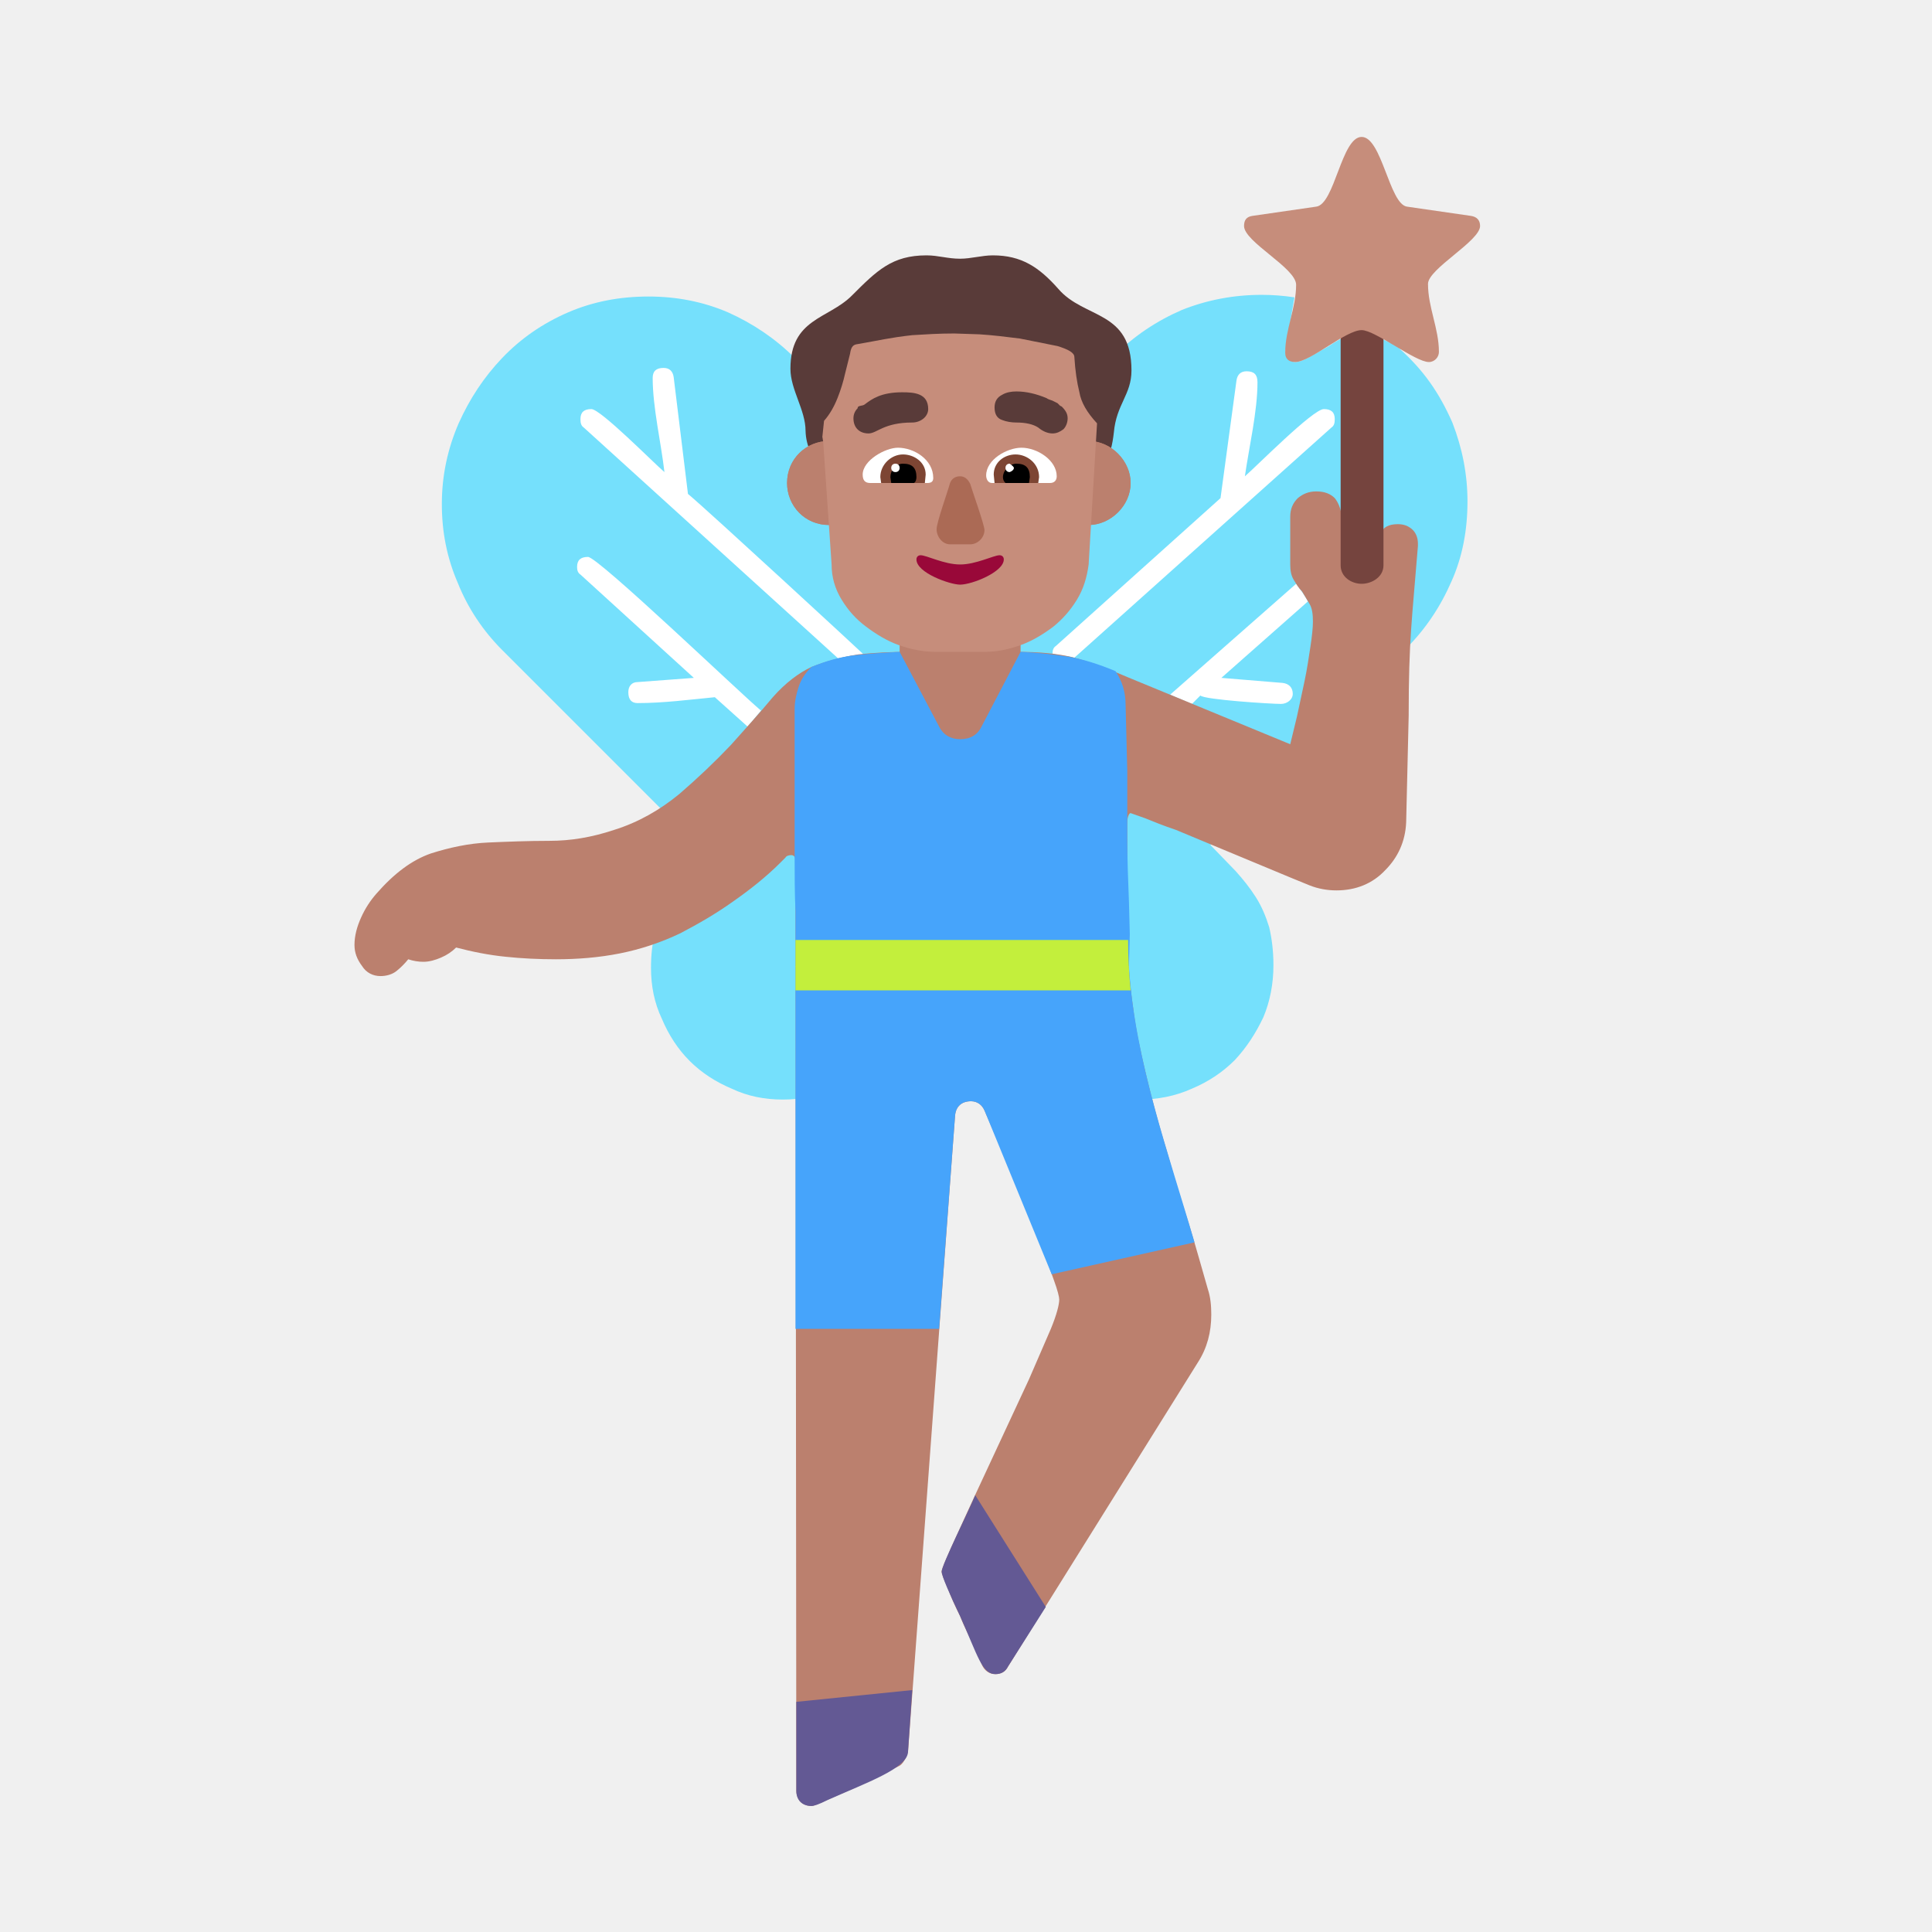
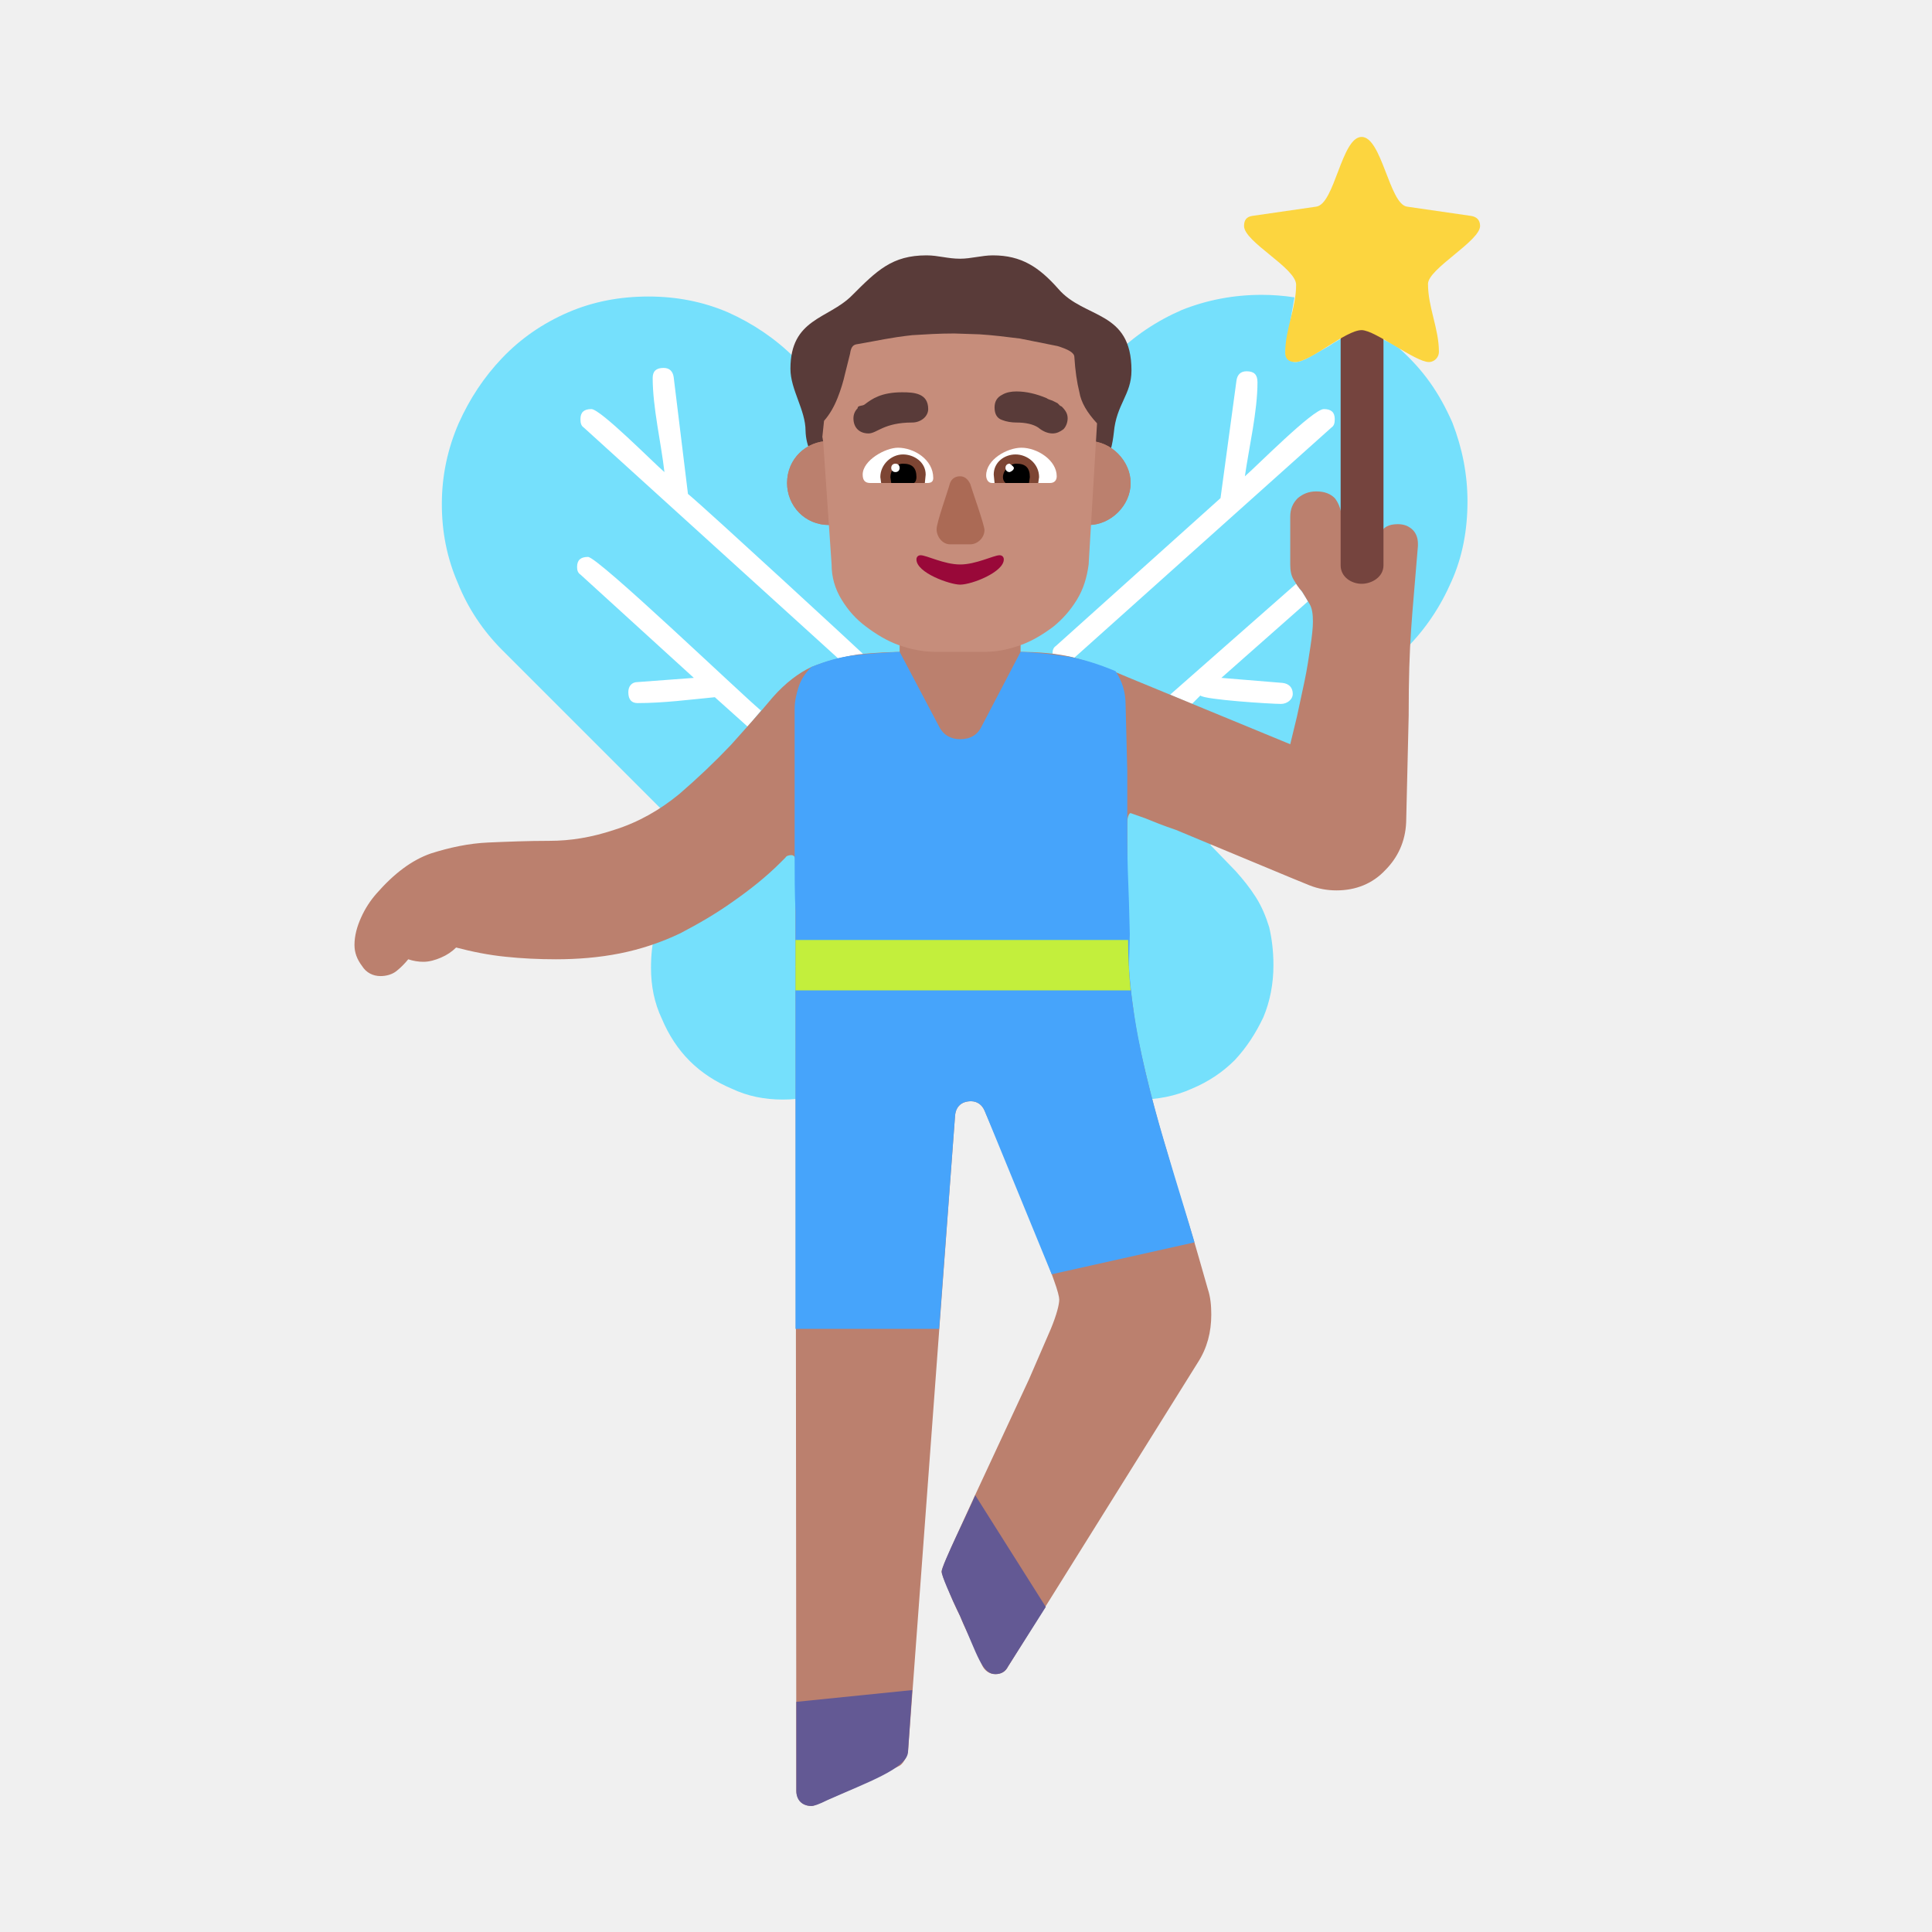
<svg xmlns="http://www.w3.org/2000/svg" version="1.1" viewBox="0 0 2300 2300">
  <g transform="scale(1,-1) translate(-256, -1869)">
    <path d="M1612 560c22 0 43 4 63 13 19 8 36 19 51 34 14 15 25 32 34 51 8 19 12 40 12 62 0 17-2 32-5 45-4 13-9 25-16 36-7 11-15 21-24 31l-30 31 233 234c23 23 41 50 54 80 13 29 19 61 19 95 0 32-6 63-18 94-16 36-34 62-64 89l-8 5-28 13-8 3c-4 0-10-2-17-6-7-4-15-8-22-13l-23-13c-7-4-13-6-17-6-4 0-7 2-9 5-2 2-3 5-3 7l11 65c-13 2-26 3-39 3-33 0-65-6-95-18-30-13-57-31-80-54l-192-191-189 188c-23 23-50 41-79 54-30 13-62 19-95 19-34 0-66-6-96-19-30-13-56-31-78-54-22-23-39-49-52-78-13-30-20-62-20-96 0-33 6-64 19-94 12-30 30-57 53-80l243-243 1-2c-20-20-36-40-48-59-13-19-19-44-19-74 0-22 4-42 13-61 8-19 19-36 33-50 14-14 31-25 50-33 19-9 39-13 61-13 21 0 41 4 61 12 19 8 36 19 51 34l99 100 99-99c31-31 69-47 114-47 z" fill="#75E0FC" />
    <path d="M1146 1004l16 19c-24 20-194 183-206 183-9 0-13-4-13-12 0-4 1-7 4-9l135-123-67-5c-7 0-11-5-11-12 0-9 4-13 11-13 31 0 61 4 92 7l39-35 z M1781 1031c7 0 14 5 14 12 0 7-4 12-12 13l-73 6 103 91c-4 8-9 14-14 21l-150-132 26-11 10 10c5-5 84-10 96-10 z M1535 1086l306 274c3 2 4 5 4 10 0 8-4 12-13 12-13 0-81-69-94-80 5 35 15 77 15 112 0 9-4 13-13 13-7 0-11-4-12-11l-19-140-196-176c-3-2-4-5-4-9 10-3 16-2 26-5 z M1254 1085c11 3 19 4 30 5-4 4-186 172-209 191l-17 139c-1 7-5 11-12 11-9 0-13-4-13-12 0-35 10-77 14-112-13 11-76 75-87 75-9 0-13-4-13-12 0-5 1-8 4-10l303-275 z" fill="#FFFFFF" />
    <path d="M1222-281c2 0 8 2 18 7l32 14 53 26c3 1 6 4 8 8 2 3 3 7 4 10l56 757c1 11 8 17 19 17 7 0 13-4 16-11l29-67 20-49 20-48 14-39c4-11 6-19 6-22 0-6-3-18-10-35l-26-60-67-144-26-57c-7-16-11-25-11-28 0-2 2-8 7-19 4-11 9-22 15-34 5-13 11-24 16-35l10-23c3-7 9-11 16-11 7 0 12 3 15 9l226 362c11 17 16 36 16 57 0 11-1 21-4 30-7 24-14 50-23 79-9 28-18 57-26 86-9 29-17 59-24 88-7 29-13 57-16 82-5 33-7 67-7 101l0 118c0 3 0 6 1 9 1 3 2 4 3 4l17-6c10-4 22-9 37-14l137-57 22-9c10-4 21-6 32-6 23 0 43 8 58 24 15 15 24 34 25 57l3 127c0 91 4 114 11 202l0 3c0 6-2 12-6 16-5 5-11 7-18 7-11 0-18-4-20-11-2-7-3-15-3-23l-3-24c-2-7-8-11-19-11-7 0-12 3-15 8-3 5-5 12-5 20l-1 13 1 13c0 9-1 18-2 26-1 8-4 15-8 20-5 5-12 8-22 8-9 0-16-3-22-8-6-6-9-13-9-22l0-57c0-7 1-13 4-18 3-5 6-10 10-14l9-15c3-5 4-12 4-21 0-7-1-17-3-30-2-13-4-27-7-41l-9-42-8-33-194 80c-23 10-44 18-63 23-19 5-42 7-68 7l-131 0c-19 0-39-1-58-3-19-3-38-8-56-15-15-7-31-19-46-36-15-18-32-37-50-57-19-20-39-39-61-58-23-19-49-34-78-43-27-9-52-13-77-13-25 0-50-1-73-2-23-1-46-6-68-13-23-8-44-24-65-48-7-8-13-17-18-28-5-11-8-22-8-33 0-9 3-17 9-25 5-8 13-12 22-12 7 0 14 2 19 6 5 4 10 9 14 14 6-2 12-3 18-3 7 0 14 2 21 5 7 3 13 7 18 12 19-5 39-9 59-11 19-2 39-3 60-3 25 0 51 2 76 7 25 5 49 13 72 24 21 11 42 23 63 38 20 14 39 29 56 46l6 6c1 2 4 3 7 3 3 0 5-2 5-7l1-1107c0-5 2-10 5-13 3-3 8-5 13-5 z" fill="#BB806E" />
    <path d="M1441-124c7 0 12 3 15 9l45 71-84 133c-5-13-40-83-40-91 0-5 10-28 22-53 21-47 26-69 42-69 z M1222-281c3 0 9 2 19 7 47 21 96 38 96 58l5 73-138-14 0-106c0-11 7-18 18-18 z" fill="#635994" />
    <path d="M1327 935l144 1 0 214-144 0 0-215 z" fill="#BB806E" />
    <path d="M1523 1294c48 0 56 34 59 60 3 34 21 45 21 74 0 72-56 61-87 97-23 26-44 40-78 40-13 0-26-4-39-4-15 0-26 4-40 4-41 0-59-18-89-48-28-28-73-27-73-87 0-25 18-49 18-74 1-36 31-62 65-62l243 0 z" fill="#593B39" />
    <path d="M1552 1244c26 0 50 23 50 50 0 26-23 50-50 50-27 0-51-21-51-50 0-29 24-50 51-50 z M1243 1244c27 0 51 21 51 50 0 29-24 50-51 50-27 0-50-21-50-50 0-27 21-50 50-50 z" fill="#BB806E" />
    <path d="M1552 1244c26 0 50 23 50 50 0 26-23 50-50 50-27 0-51-21-51-50 0-29 24-50 51-50 z M1243 1244c27 0 51 21 51 50 0 29-24 50-51 50-27 0-50-21-50-50 0-27 21-50 50-50 z" fill="#BB806E" />
    <path d="M1429 1093c14 0 28 3 42 8 14 5 27 13 39 22 11 9 20 19 28 32 8 13 12 27 14 42l10 168c-12 13-19 25-21 37-3 12-5 26-6 42 0 5-7 9-20 13l-45 9c-16 2-32 4-48 5l-30 1c-18 0-34-1-50-2-27-3-38-6-67-11-4-1-6-4-7-11l-6-24c-2-9-5-19-9-29-4-10-9-19-16-27l-2-19 1-6 10-146c0-15 4-29 12-42 8-13 17-23 29-32 12-9 25-17 39-22 14-5 29-8 43-8l60 0 z" fill="#C68D7B" />
    <path d="M1877 1174c12 0 26 8 26 22l0 290-51 0 0-290c0-14 13-22 25-22 z" fill="#75443E" />
-     <path d="M1957 1438c7 0 12 6 12 12 0 28-13 53-13 81 0 18 62 51 62 69 0 7-4 11-11 12l-76 11c-21 3-30 83-54 83-24 0-32-80-54-83l-76-11c-7-1-10-5-10-12 0-19 62-50 62-70 0-28-13-53-13-81 0-7 4-11 12-11 18 0 60 38 79 38 16 0 64-38 80-38 z" fill="#C68D7B" />
+     <path d="M1957 1438c7 0 12 6 12 12 0 28-13 53-13 81 0 18 62 51 62 69 0 7-4 11-11 12l-76 11c-21 3-30 83-54 83-24 0-32-80-54-83l-76-11c-7-1-10-5-10-12 0-19 62-50 62-70 0-28-13-53-13-81 0-7 4-11 12-11 18 0 60 38 79 38 16 0 64-38 80-38 z" fill="#FCD53F" />
    <path d="M1374 287l19 254c1 11 8 17 19 17 7 0 13-4 16-11l80-195 170 38c-31 107-71 216-78 328l-397 0 0-431 171 0 z" fill="#46A4FB" />
    <path d="M1600 719l1 38-1 38c-1 25-2 51-2 76l0 80-2 79c0 15-4 28-12 40-19 8-38 14-55 17-18 3-37 5-58 6l-46-88c-5-11-14-16-26-16-11 0-20 5-25 15l-47 89c-18-1-36-2-53-4-18-2-35-7-52-14-7-7-12-14-15-23-3-9-5-18-5-27l0-176c0-21 0-43 1-65l0-65 397 0 z" fill="#46A4FB" />
    <path d="M1602 690c-2 20-3 40-3 60l-396 0 0-60 399 0 z" fill="#C3EF3C" />
    <path d="M1290 1353c10 0 18 13 52 13 10 0 19 7 19 16 0 19-17 20-31 20-25 0-36-8-44-14-3-3-9-1-9-5-3-3-5-7-5-12 0-11 7-18 18-18 z M1509 1353c5 0 9 2 13 5 3 3 5 8 5 13 0 5-2 9-7 14l-2 1-3 3-6 3c-3 1-6 2-7 3-12 5-24 8-36 8-6 0-12-1-17-4-6-3-9-8-9-15 0-8 3-13 9-15 5-2 11-3 17-3 11 0 20-2 26-6 6-5 12-7 17-7 z" fill="#593B39" />
    <path d="M1506 1294l-69 0c-5 0-7 5-7 9 0 19 25 33 42 33 19 0 42-15 42-34 0-5-3-8-8-8 z M1360 1294c5 0 7 2 7 6 0 22-23 36-42 36-15 0-42-15-42-32 0-7 3-10 9-10l68 0 z" fill="#FFFFFF" />
    <path d="M1492 1294l-52 0-1 10c0 15 13 24 26 24 14 0 28-11 28-27l-1-7 z M1357 1294l1 10c0 15-14 24-27 24-14 0-27-12-27-27l1-7 52 0 z" fill="#7D4533" />
    <path d="M1481 1294l-28 0c-2 2-3 4-3 7 0 8 8 16 16 16 11 0 16-5 16-16l-1-7 z M1344 1294c2 1 3 4 3 7 0 11-5 16-16 16-9 0-15-8-15-16l1-7 27 0 z" fill="#000000" />
    <path d="M1458 1307c3 1 5 3 5 5 0 1-2 3-5 5-3 0-5-2-5-5 0-3 2-5 5-5 z M1322 1307c3 0 5 2 5 5 0 3-2 5-5 5-3 0-5-2-5-5 0-3 2-5 5-5 z" fill="#FFFFFF" />
    <path d="M1411 1221c9 0 17 8 17 17 0 6-15 48-17 55-3 6-7 9-12 9-6 0-10-3-12-8-3-11-16-47-16-55 0-9 7-18 16-18l24 0 z" fill="#AB6A55" />
    <path d="M1399 1173c14 0 52 15 52 30 0 3-2 5-5 5-7 0-28-11-47-11-19 0-40 11-47 11-3 0-5-2-5-5 0-16 40-30 52-30 z" fill="#990839" />
  </g>
</svg>
